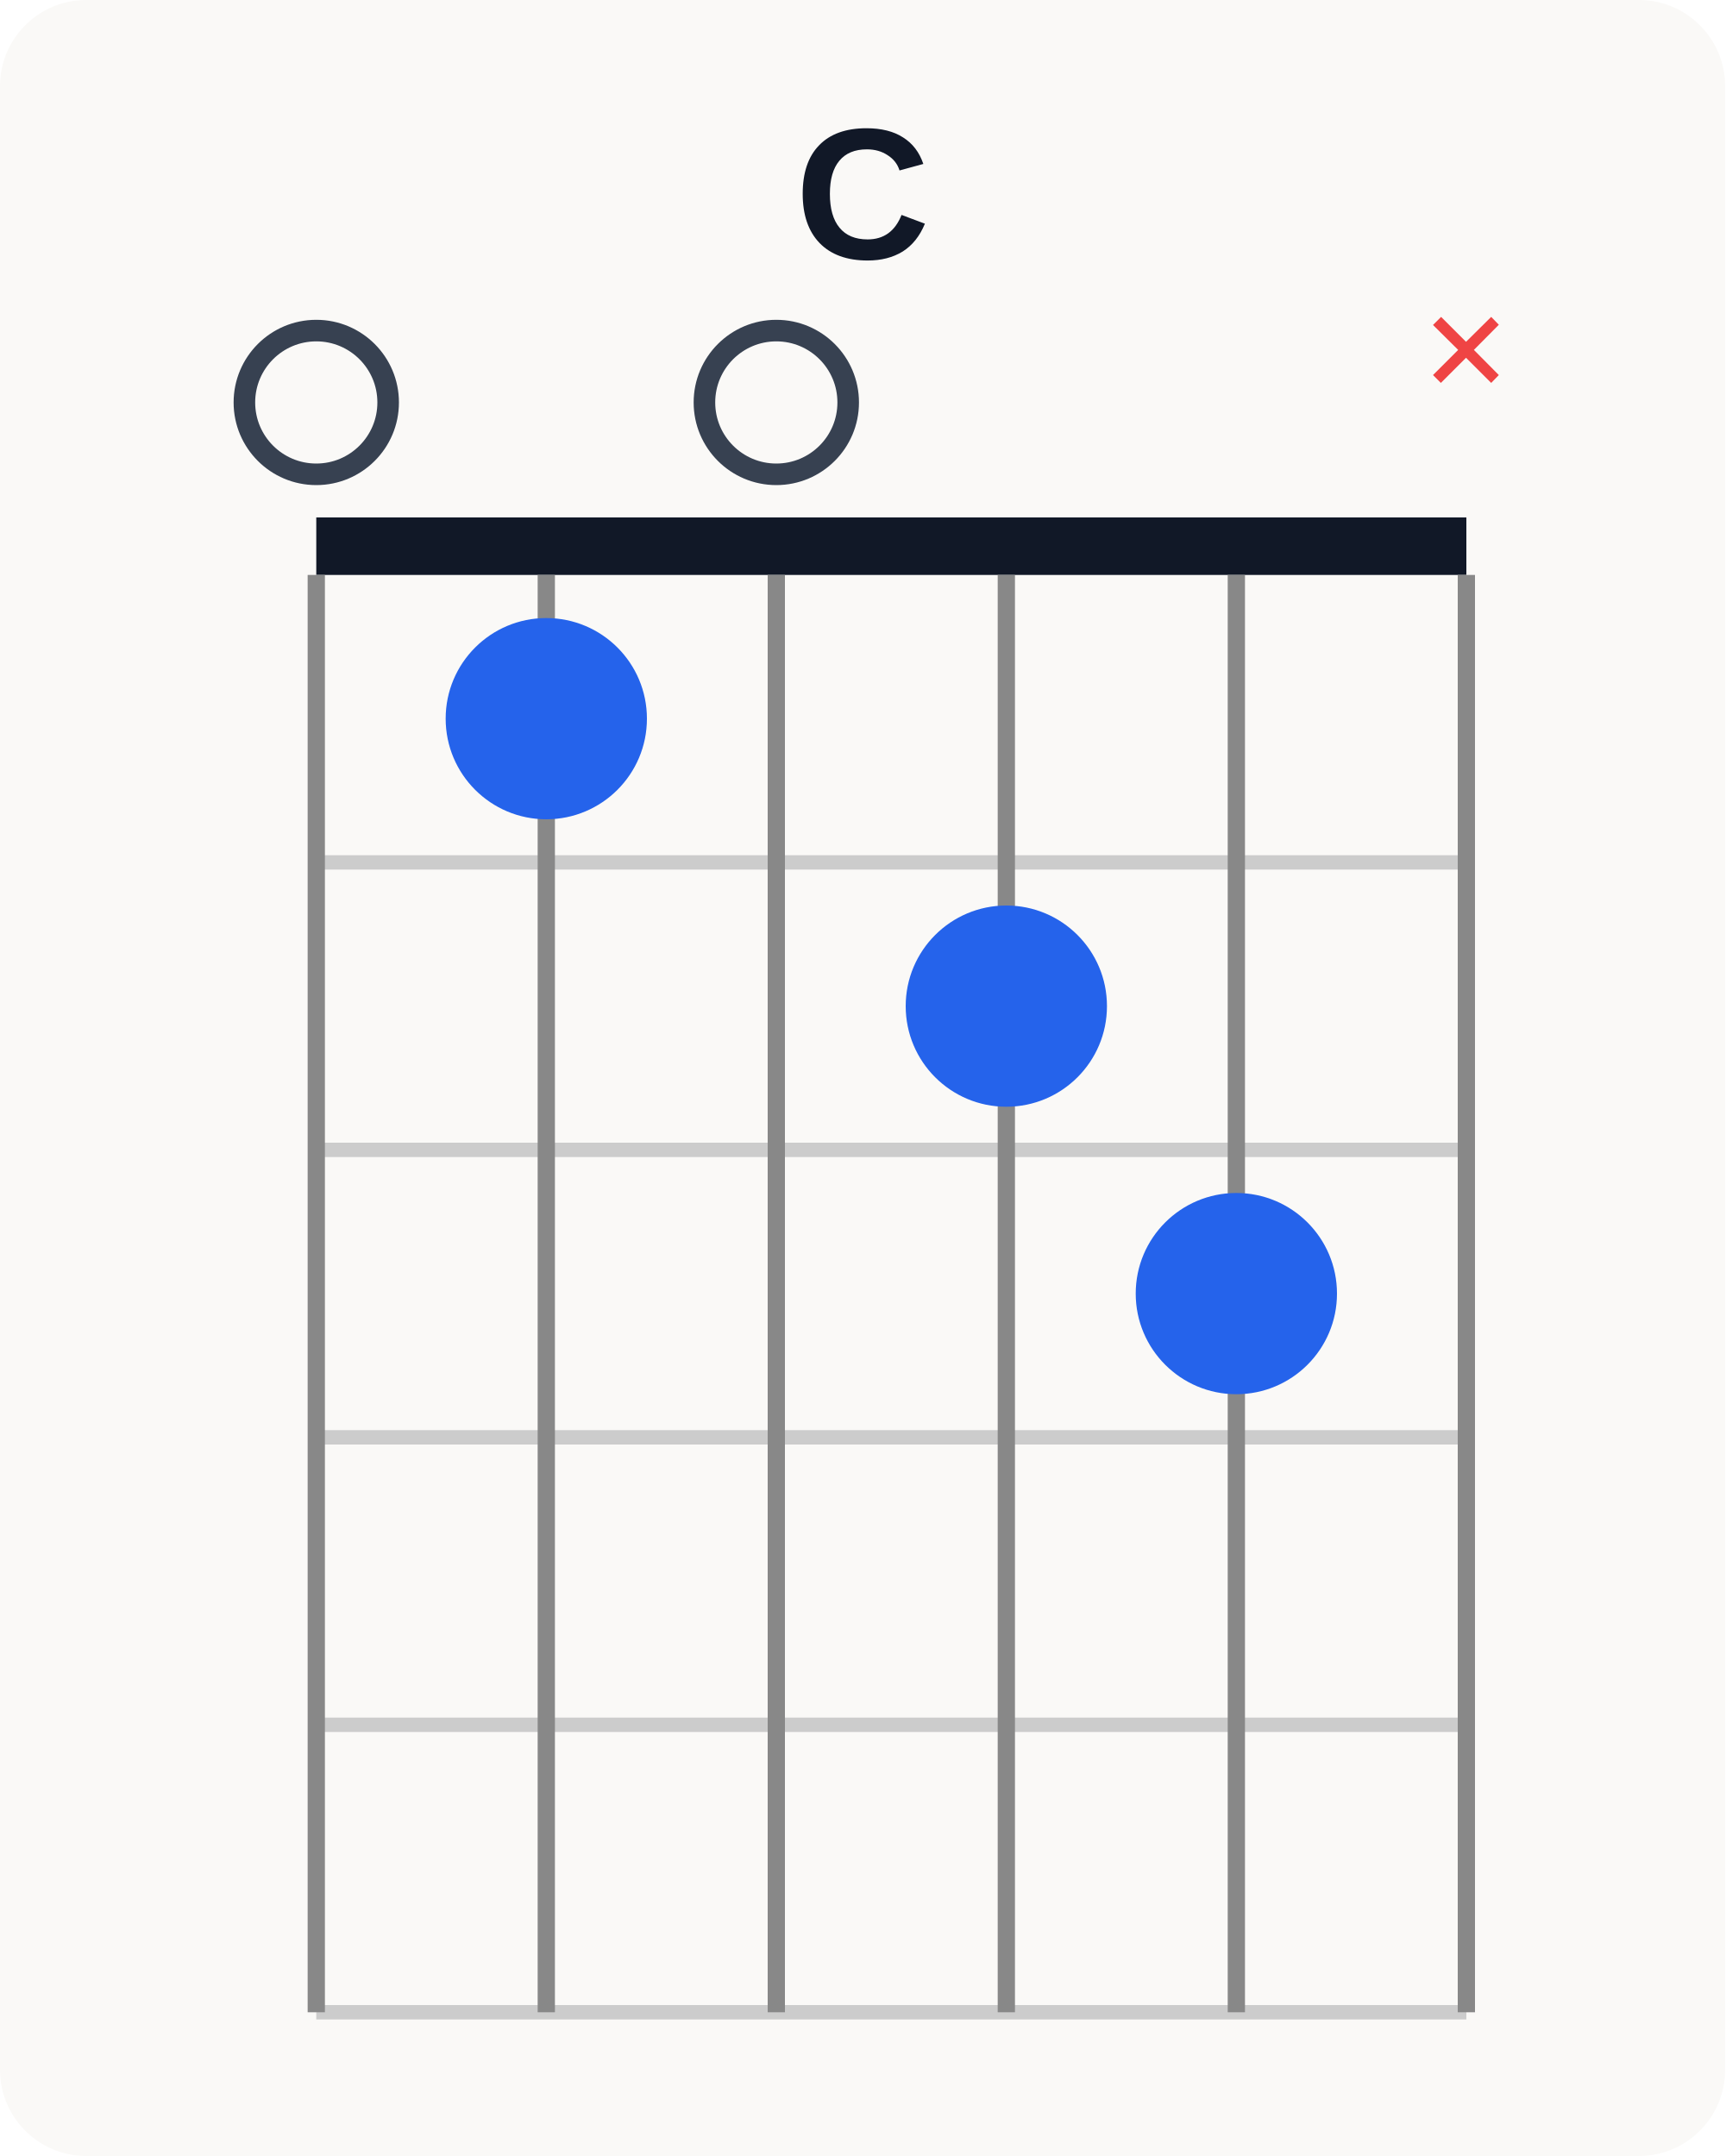
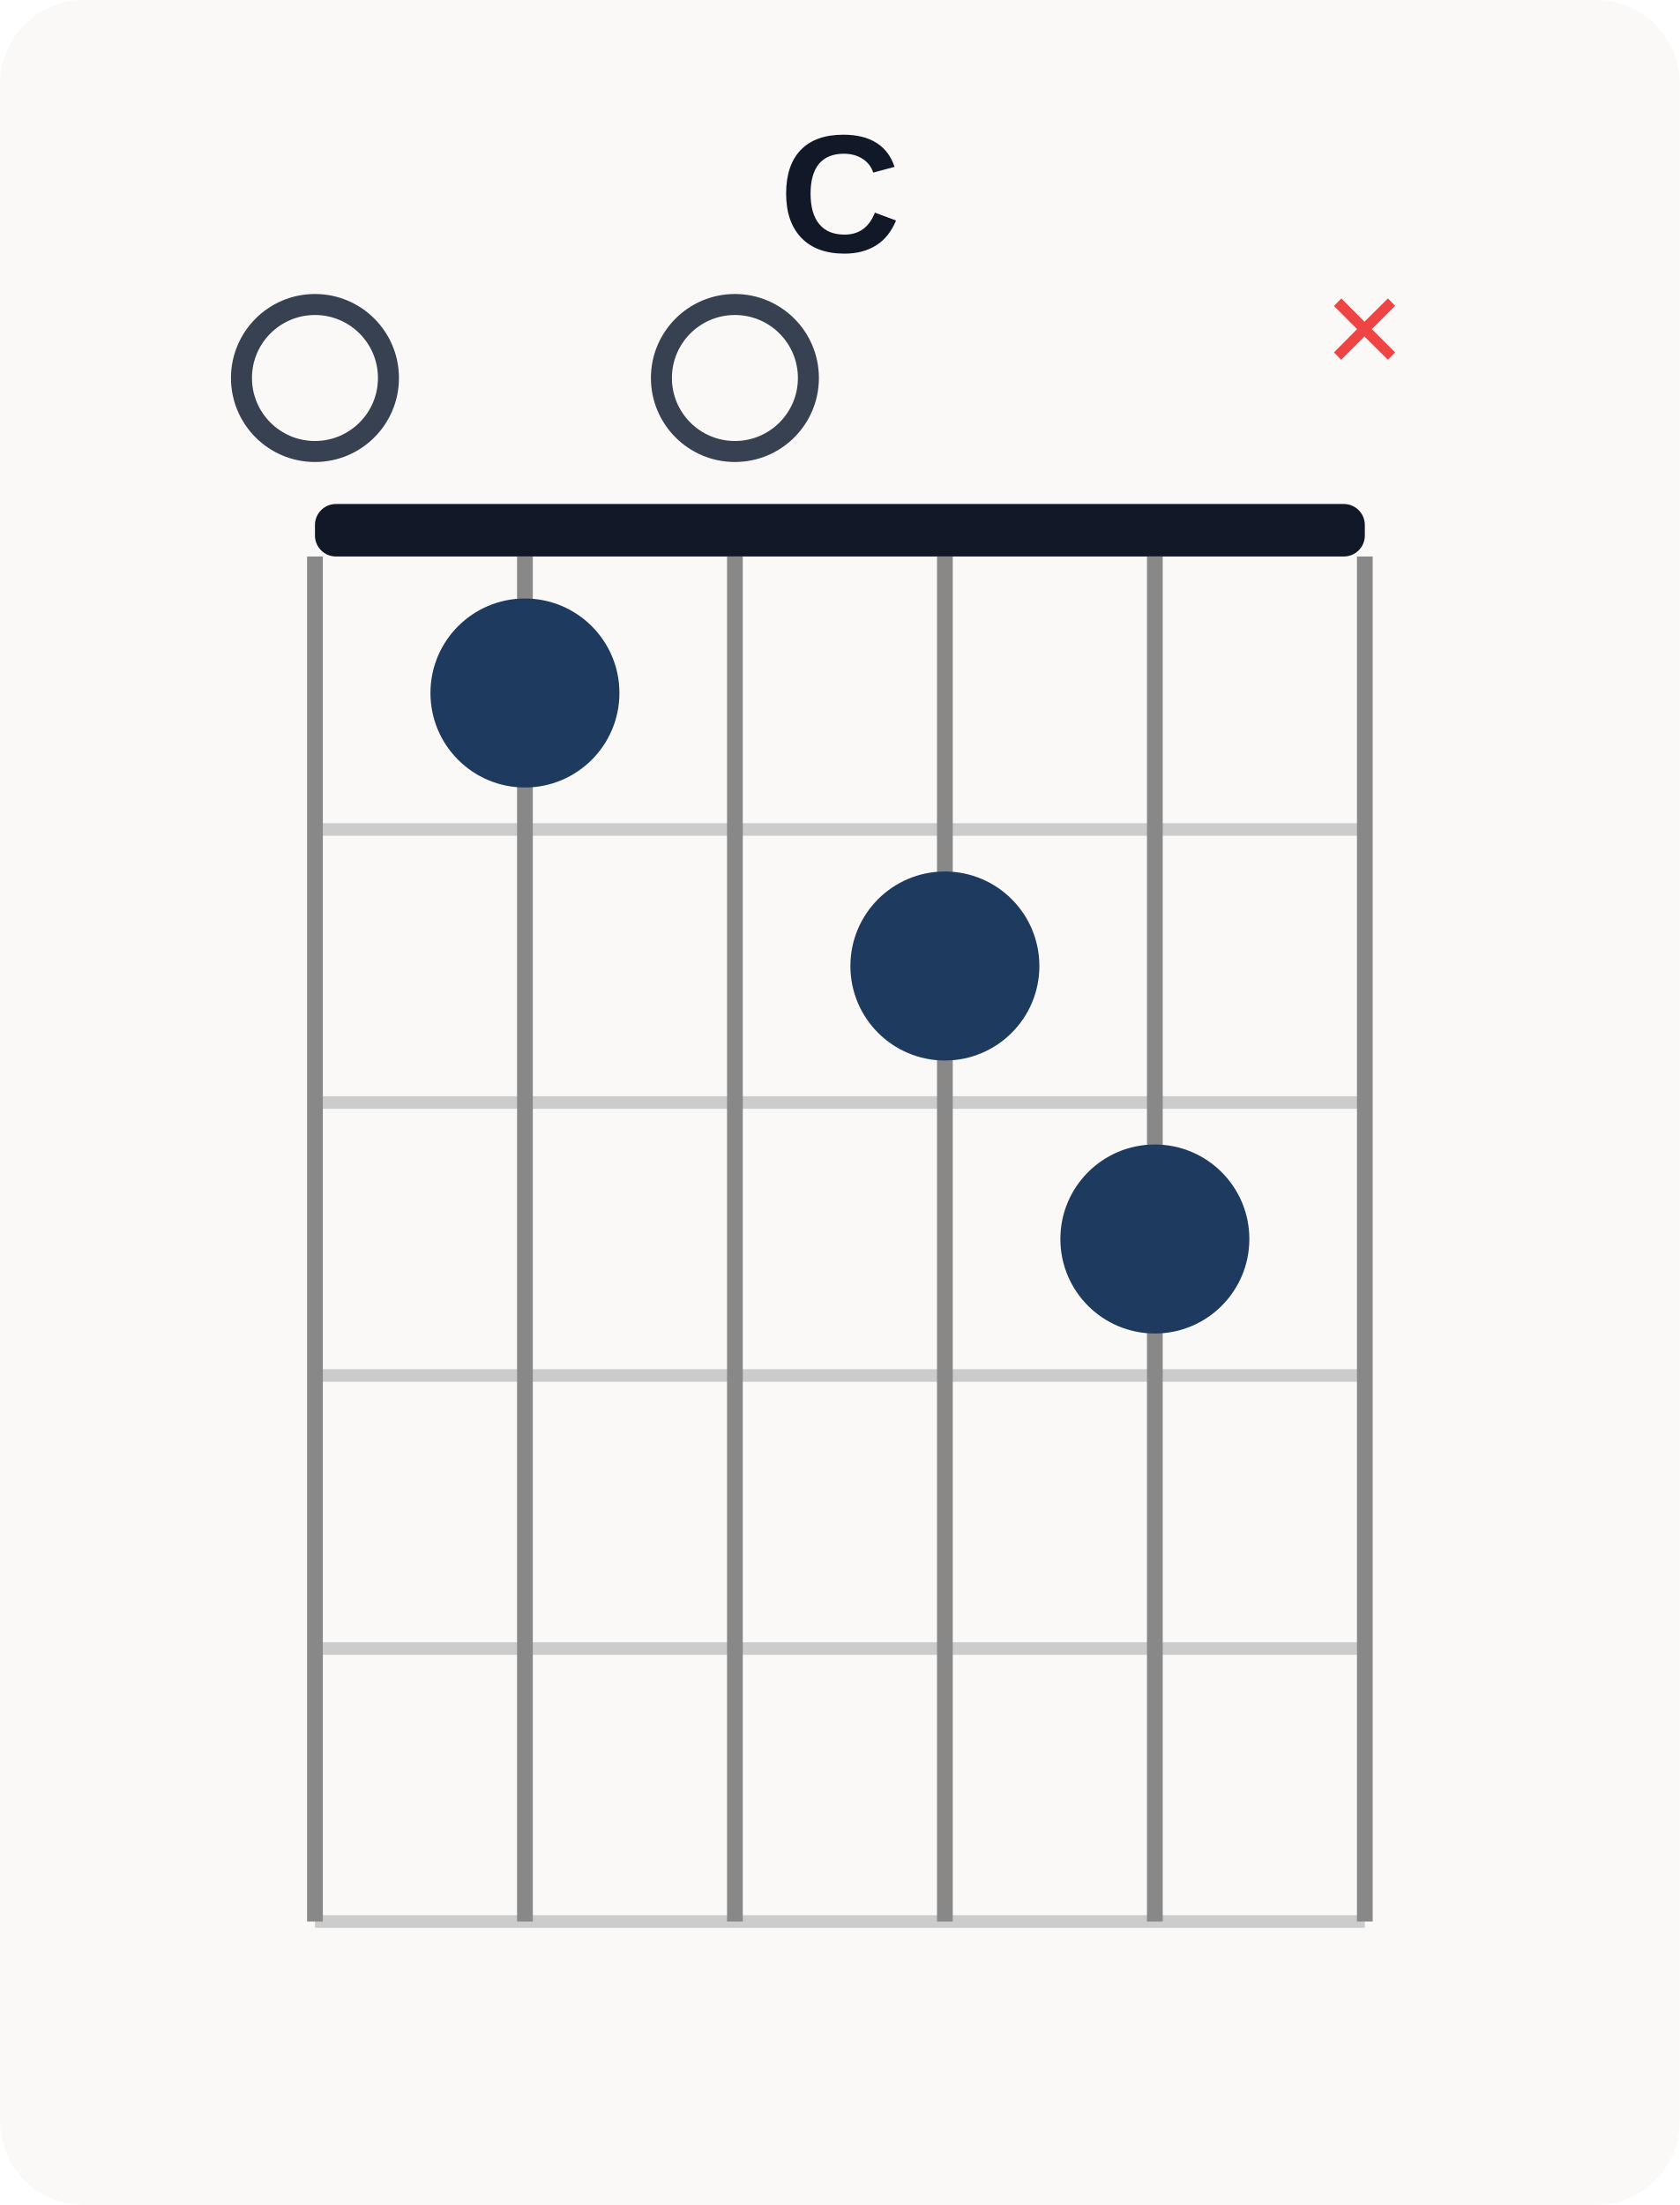
- <svg xmlns="http://www.w3.org/2000/svg" width="120" height="150" viewBox="0 0 120 150">
-   <rect width="120" height="150" fill="#faf9f7" rx="6" />
-   <text x="60" y="18" text-anchor="middle" font-family="Arial,sans-serif" font-size="13" font-weight="700" fill="#111827">C</text>
-   <rect x="22" y="36" width="80" height="4" fill="#111827" />
-   <line x1="22" y1="60" x2="102" y2="60" stroke="#ccc" stroke-width="1" />
-   <line x1="22" y1="80" x2="102" y2="80" stroke="#ccc" stroke-width="1" />
-   <line x1="22" y1="100" x2="102" y2="100" stroke="#ccc" stroke-width="1" />
-   <line x1="22" y1="120" x2="102" y2="120" stroke="#ccc" stroke-width="1" />
-   <line x1="22" y1="140" x2="102" y2="140" stroke="#ccc" stroke-width="1" />
-   <line x1="22" y1="40" x2="22" y2="140" stroke="#888" stroke-width="1.2" />
-   <line x1="38" y1="40" x2="38" y2="140" stroke="#888" stroke-width="1.2" />
-   <line x1="54" y1="40" x2="54" y2="140" stroke="#888" stroke-width="1.2" />
-   <line x1="70" y1="40" x2="70" y2="140" stroke="#888" stroke-width="1.2" />
-   <line x1="86" y1="40" x2="86" y2="140" stroke="#888" stroke-width="1.2" />
-   <line x1="102" y1="40" x2="102" y2="140" stroke="#888" stroke-width="1.2" />
-   <text x="102" y="28" text-anchor="middle" font-size="11" fill="#ef4444" font-weight="700">×</text>
-   <circle cx="86" cy="90" r="7" fill="#2563eb" />
-   <circle cx="70" cy="70" r="7" fill="#2563eb" />
-   <circle cx="54" cy="28" r="5" fill="none" stroke="#374151" stroke-width="1.5" />
-   <circle cx="38" cy="50" r="7" fill="#2563eb" />
-   <circle cx="22" cy="28" r="5" fill="none" stroke="#374151" stroke-width="1.5" />
+ <svg xmlns="http://www.w3.org/2000/svg" width="160" height="210" viewBox="0 0 160 210">
+   <rect width="160" height="210" fill="#faf9f7" rx="8" />
+   <text x="80" y="24" text-anchor="middle" font-family="Arial,sans-serif" font-size="16" font-weight="700" fill="#111827">C</text>
+   <rect x="30" y="48" width="100" height="5" fill="#111827" rx="2" />
+   <line x1="30" y1="79" x2="130" y2="79" stroke="#ccc" stroke-width="1.2" />
+   <line x1="30" y1="105" x2="130" y2="105" stroke="#ccc" stroke-width="1.2" />
+   <line x1="30" y1="131" x2="130" y2="131" stroke="#ccc" stroke-width="1.2" />
+   <line x1="30" y1="157" x2="130" y2="157" stroke="#ccc" stroke-width="1.2" />
+   <line x1="30" y1="183" x2="130" y2="183" stroke="#ccc" stroke-width="1.2" />
+   <line x1="30" y1="53" x2="30" y2="183" stroke="#888" stroke-width="1.5" />
+   <line x1="50" y1="53" x2="50" y2="183" stroke="#888" stroke-width="1.5" />
+   <line x1="70" y1="53" x2="70" y2="183" stroke="#888" stroke-width="1.5" />
+   <line x1="90" y1="53" x2="90" y2="183" stroke="#888" stroke-width="1.5" />
+   <line x1="110" y1="53" x2="110" y2="183" stroke="#888" stroke-width="1.5" />
+   <line x1="130" y1="53" x2="130" y2="183" stroke="#888" stroke-width="1.5" />
+   <text x="130" y="36" text-anchor="middle" font-size="14" fill="#ef4444" font-weight="700">×</text>
+   <circle cx="110" cy="118" r="9" fill="#1e3a5f" />
+   <circle cx="90" cy="92" r="9" fill="#1e3a5f" />
+   <circle cx="70" cy="36" r="7" fill="none" stroke="#374151" stroke-width="2" />
+   <circle cx="50" cy="66" r="9" fill="#1e3a5f" />
+   <circle cx="30" cy="36" r="7" fill="none" stroke="#374151" stroke-width="2" />
</svg>
